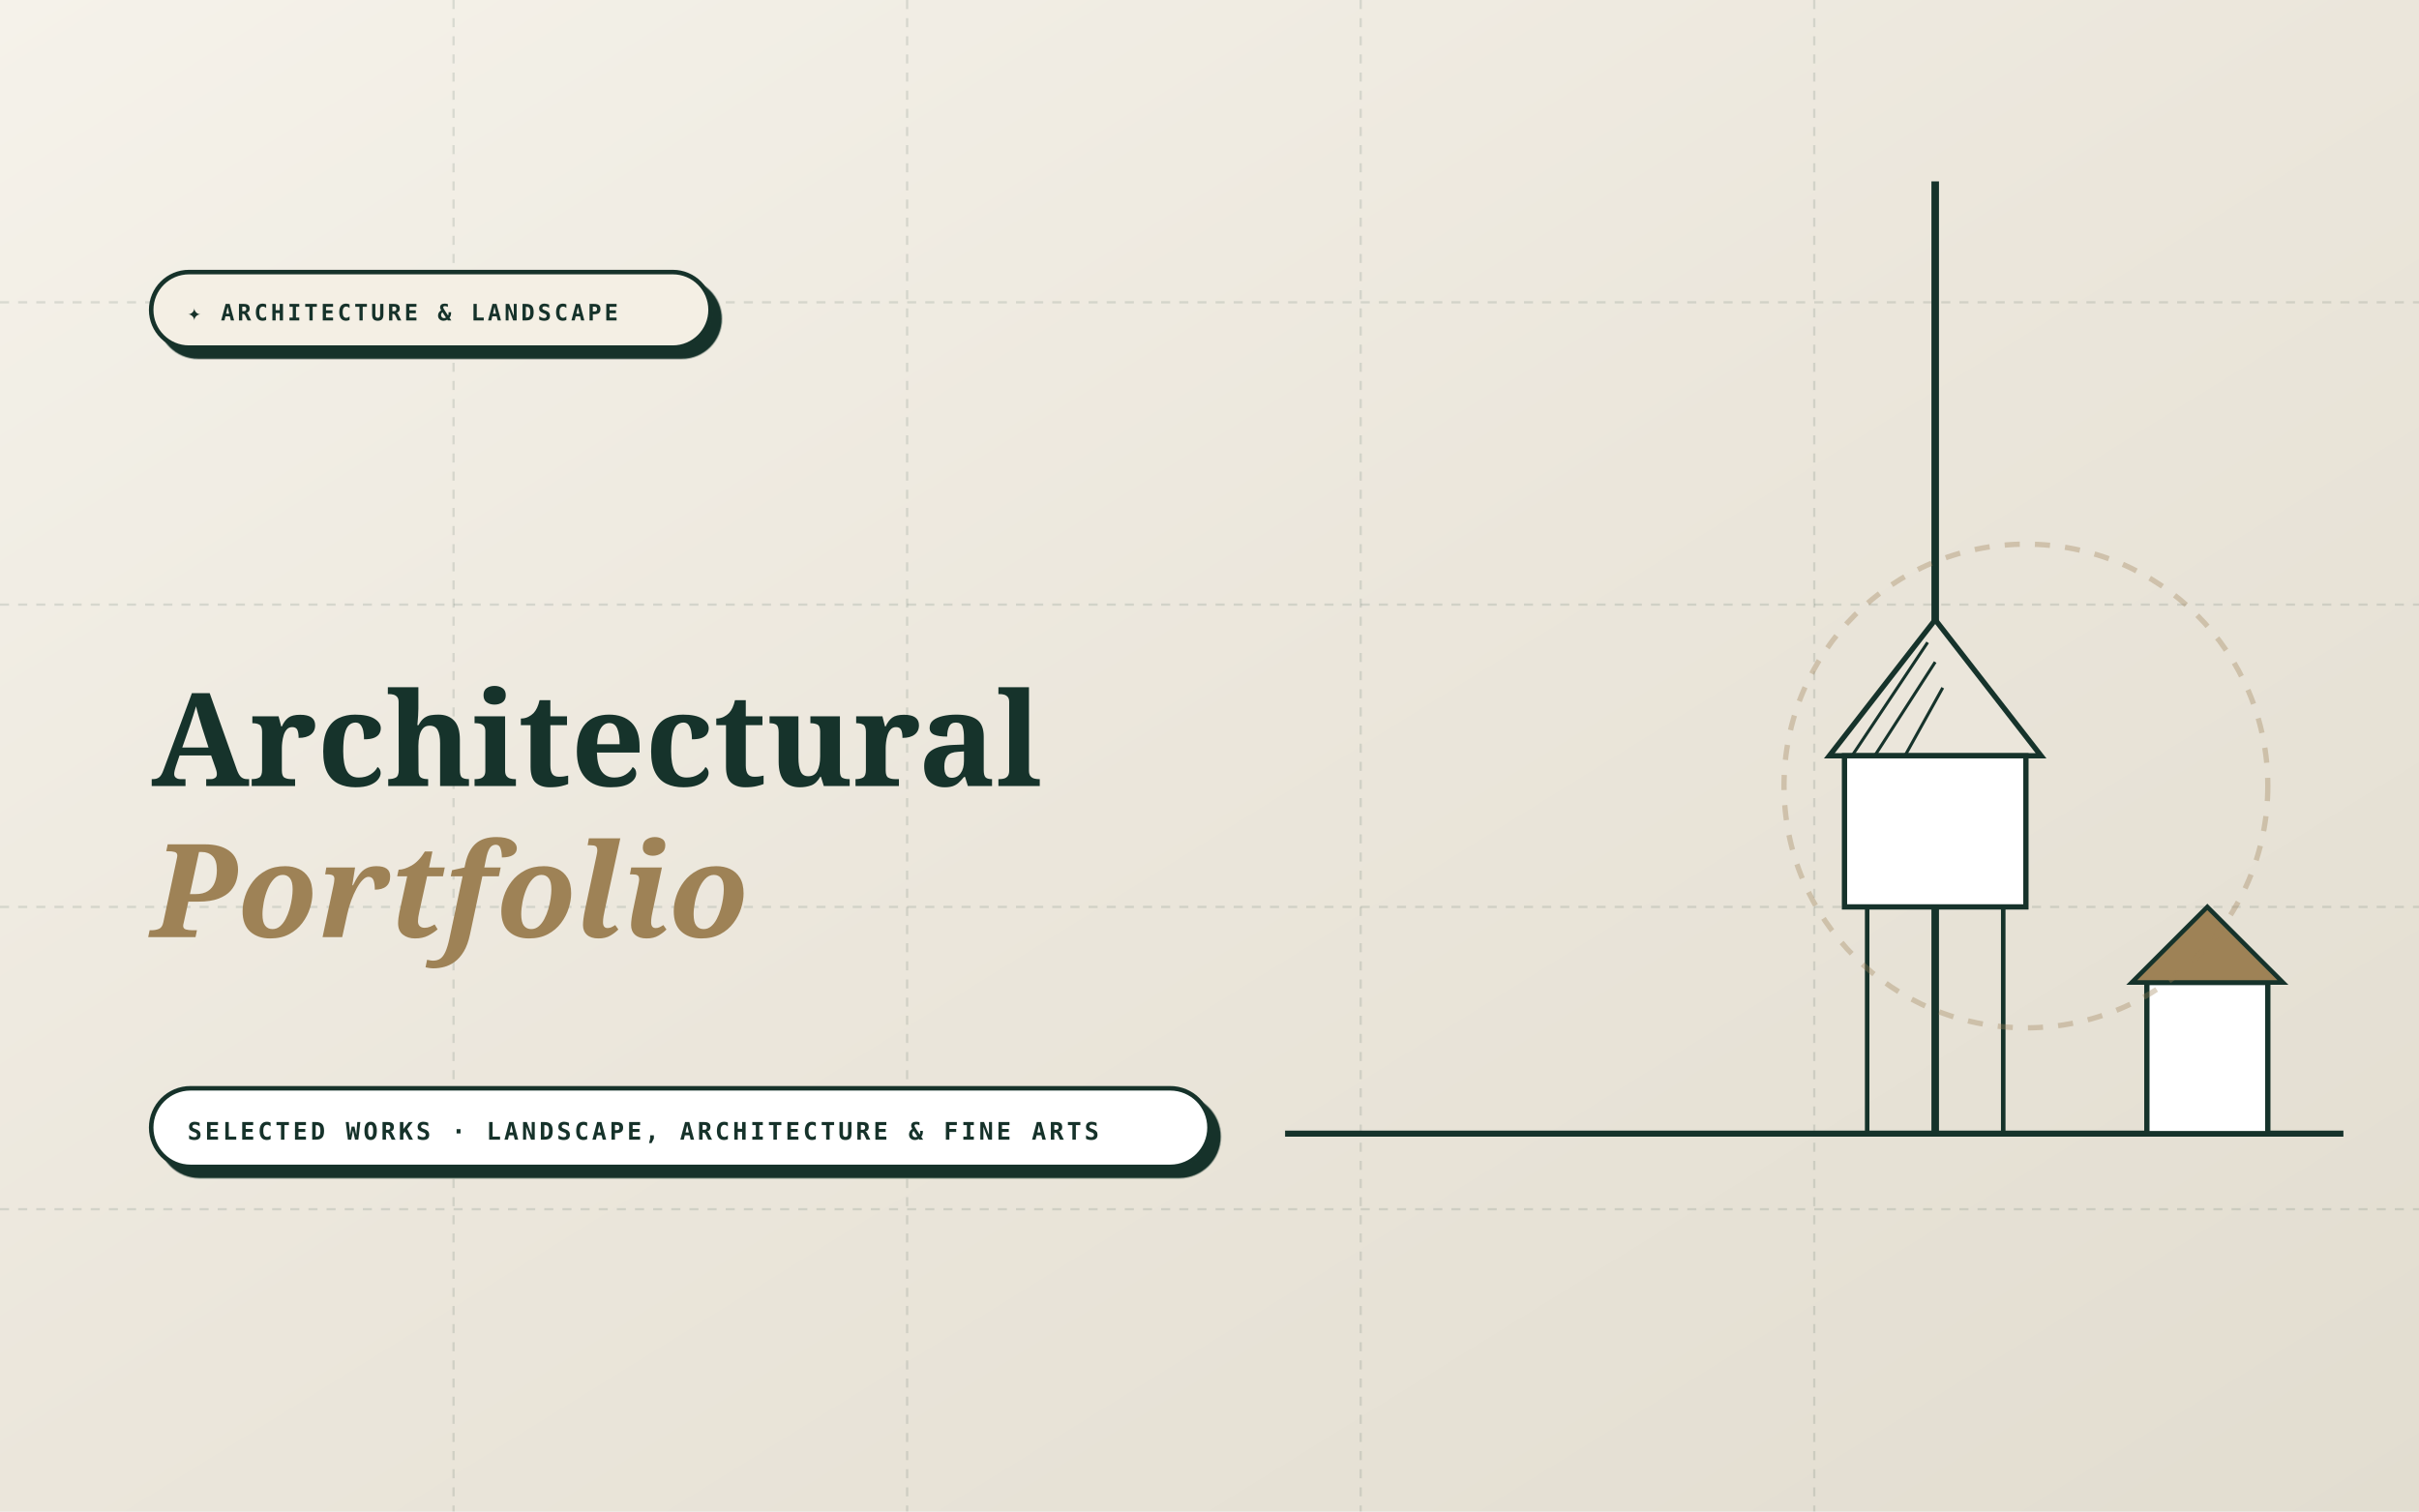
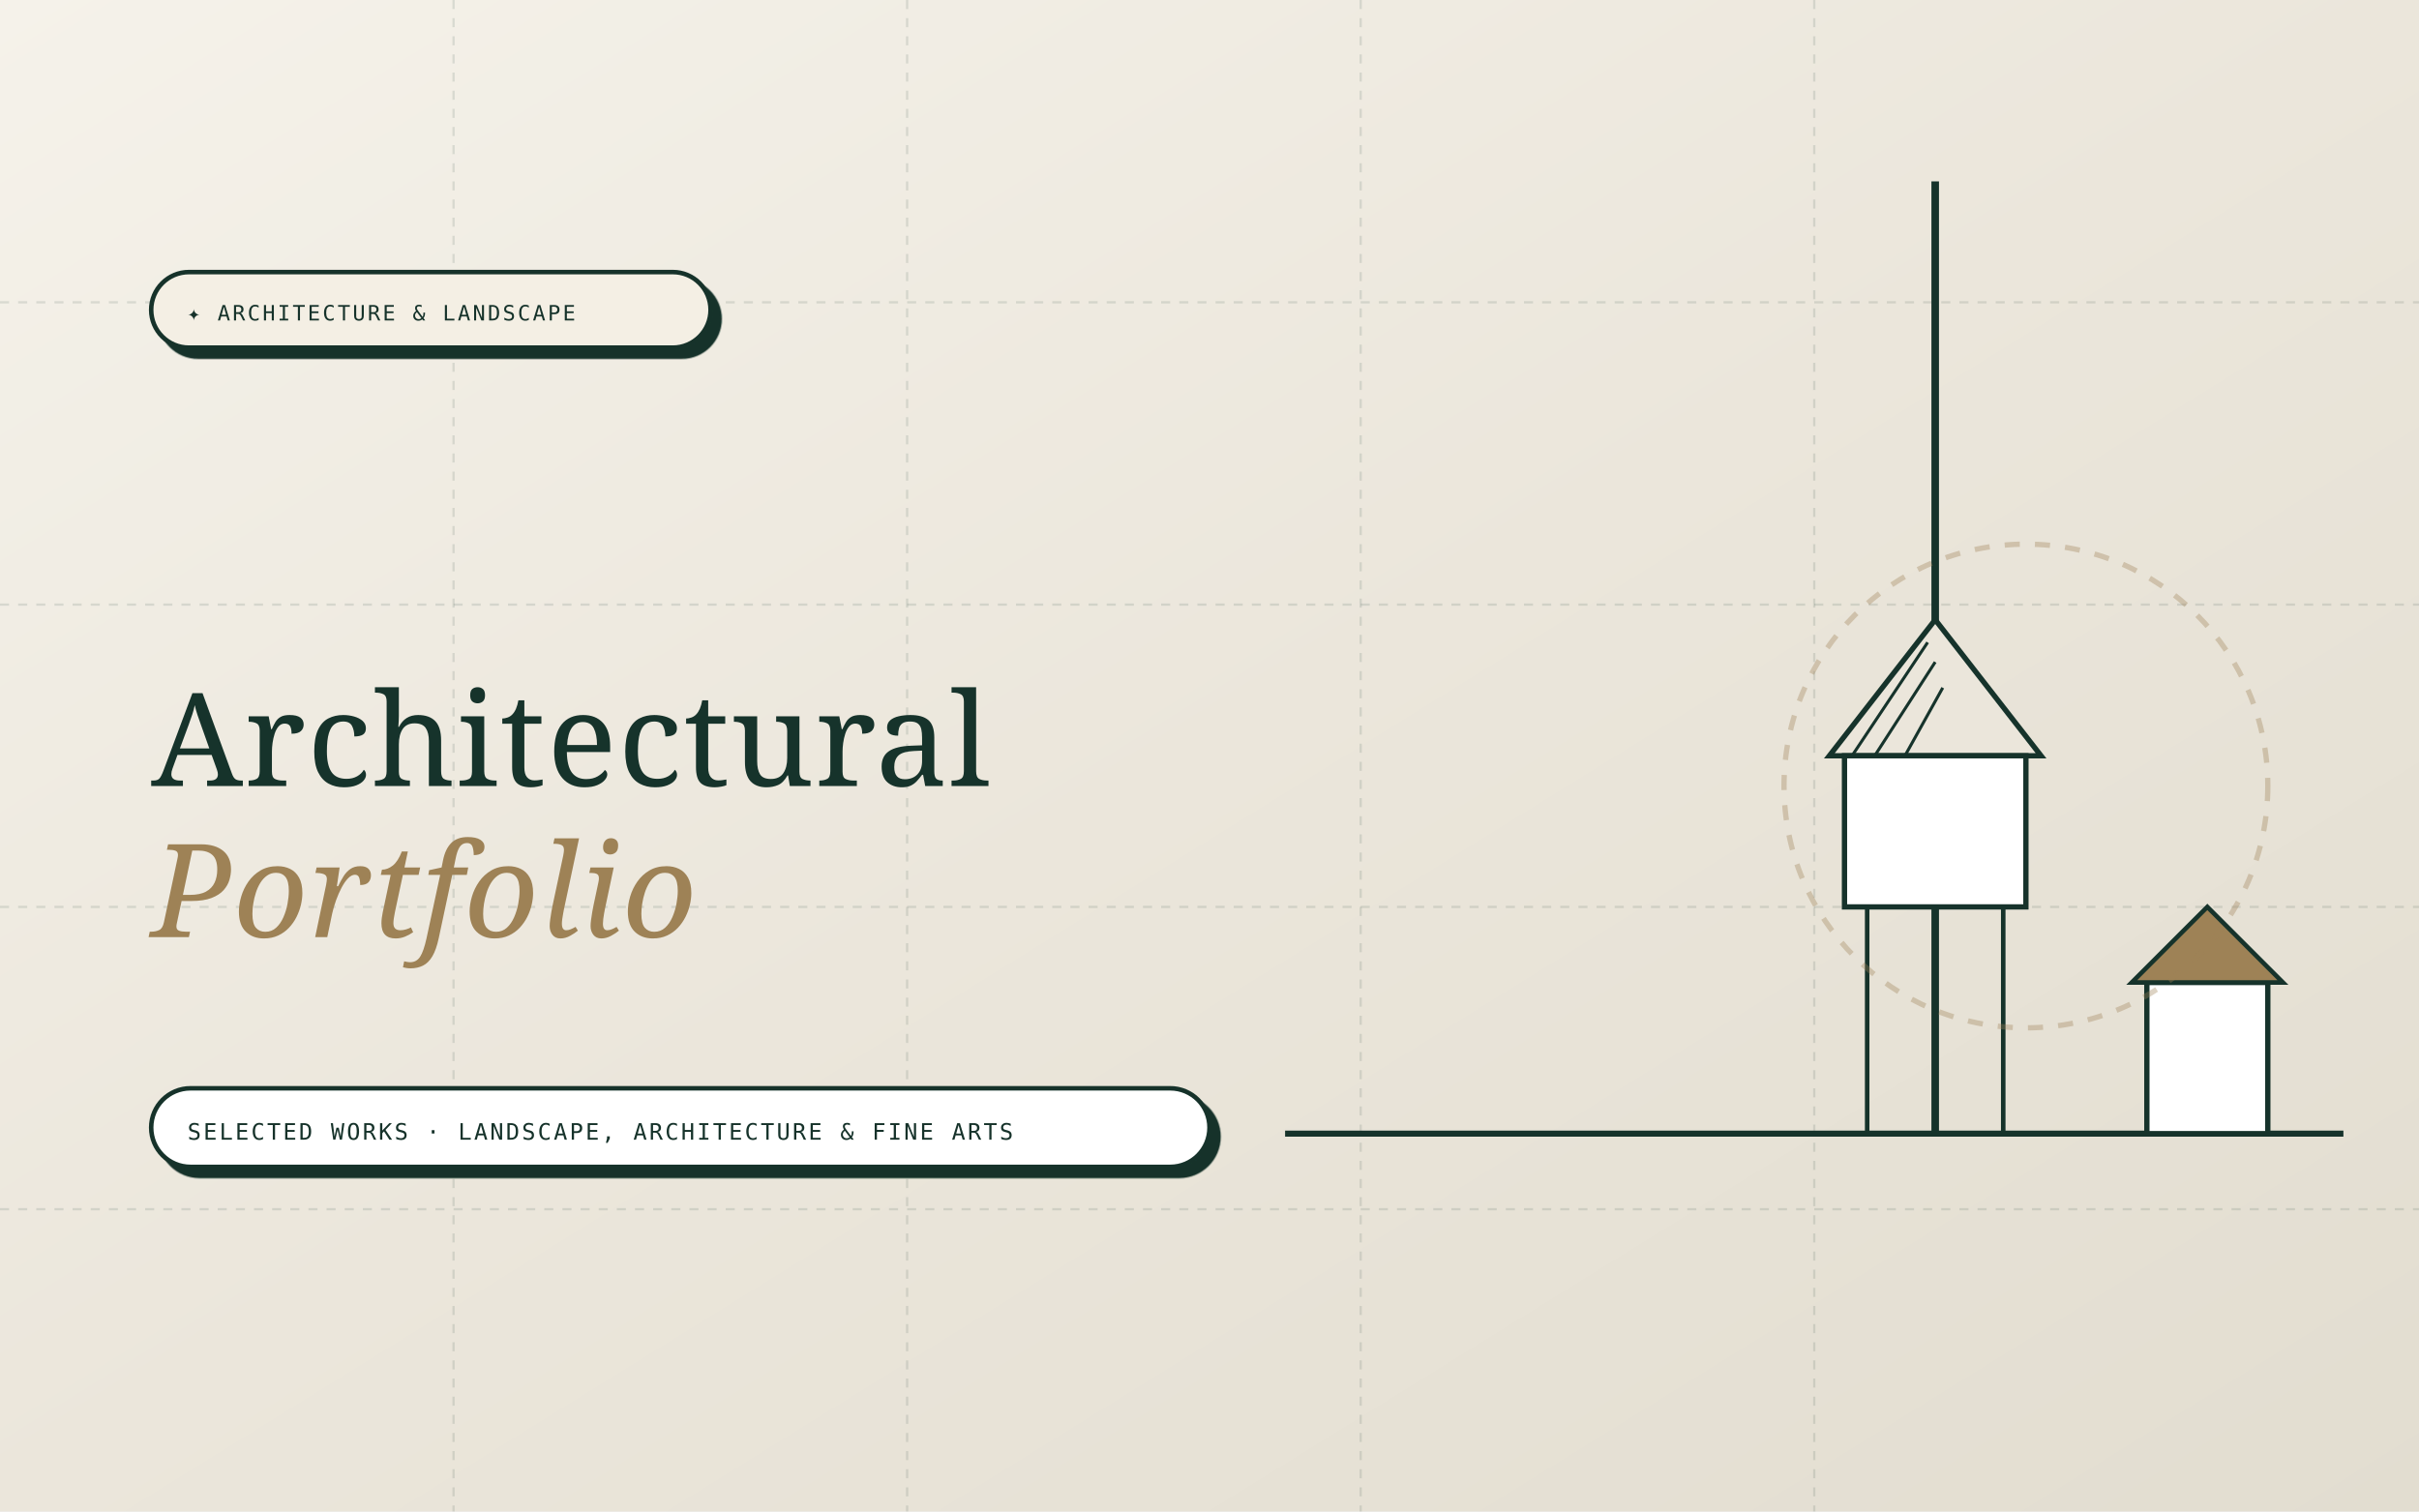
<svg xmlns="http://www.w3.org/2000/svg" width="1600" height="1000" viewBox="0 0 1600 1000">
  <defs>
    <linearGradient id="arch-bg" x1="0" y1="0" x2="1" y2="1">
      <stop offset="0%" stop-color="#F5F2EA" />
      <stop offset="50%" stop-color="#EBE6DB" />
      <stop offset="100%" stop-color="#E2DDD0" />
    </linearGradient>
    <filter id="hard-shadow" x="-10%" y="-10%" width="130%" height="130%">
      <feDropShadow dx="6" dy="6" stdDeviation="0" flood-color="#16332B" flood-opacity="1" />
    </filter>
  </defs>
  <rect width="1600" height="1000" fill="url(#arch-bg)" />
  <g fill="none" stroke="#16332B" stroke-opacity=".12" stroke-width="1.5" stroke-dasharray="6 6">
    <line x1="0" y1="200" x2="1600" y2="200" />
    <line x1="0" y1="400" x2="1600" y2="400" />
    <line x1="0" y1="600" x2="1600" y2="600" />
    <line x1="0" y1="800" x2="1600" y2="800" />
    <line x1="300" y1="0" x2="300" y2="1000" />
    <line x1="600" y1="0" x2="600" y2="1000" />
    <line x1="900" y1="0" x2="900" y2="1000" />
    <line x1="1200" y1="0" x2="1200" y2="1000" />
  </g>
  <g stroke="#16332B" stroke-width="3.5" fill="none">
    <line x1="850" y1="750" x2="1550" y2="750" stroke-width="4" />
    <line x1="1280" y1="120" x2="1280" y2="750" stroke-width="5" />
    <polygon points="1210,500 1280,410 1350,500" fill="#EBE6DB" />
    <rect x="1220" y="500" width="120" height="100" fill="#FFF" />
    <line x1="1225" y1="500" x2="1275" y2="425" stroke-width="2" />
    <line x1="1240" y1="500" x2="1280" y2="438" stroke-width="2" />
    <line x1="1260" y1="500" x2="1285" y2="455" stroke-width="2" />
    <line x1="1235" y1="600" x2="1235" y2="750" stroke-width="3" />
    <line x1="1325" y1="600" x2="1325" y2="750" stroke-width="3" />
    <rect x="1420" y="650" width="80" height="100" fill="#FFF" />
    <polygon points="1410,650 1460,600 1510,650" fill="#9E8256" stroke="#16332B" stroke-width="3" />
  </g>
  <circle cx="1340" cy="520" r="160" fill="none" stroke="#9E8256" stroke-opacity=".35" stroke-width="3.5" stroke-dasharray="10 10" />
  <g transform="translate(100, 180)" filter="url(#hard-shadow)">
    <rect x="0" y="0" width="370" height="50" rx="25" fill="#F4EFE4" stroke="#16332B" stroke-width="3" />
-     <text x="24" y="32" fill="#16332B" font-family="'JetBrains Mono', monospace" font-size="15" font-weight="700" letter-spacing="2">✦ ARCHITECTURE &amp; LANDSCAPE</text>
+     <text x="24" y="32" fill="#16332B" font-family="'JetBrains Mono', monospace" font-size="14" font-weight="400" letter-spacing="1.5">✦ ARCHITECTURE &amp; LANDSCAPE</text>
  </g>
-   <text x="100" y="520" fill="#16332B" font-family="'Bodoni Moda', 'Georgia', serif" font-size="86" font-weight="700">Architectural</text>
-   <text x="100" y="620" fill="#9E8256" font-family="'Bodoni Moda', 'Georgia', serif" font-size="86" font-weight="700" font-style="italic">Portfolio</text>
+   <text x="100" y="520" fill="#16332B" font-family="'Cormorant Garamond', 'Georgia', serif" font-size="86" font-weight="400" letter-spacing="1">Architectural</text>
+   <text x="100" y="620" fill="#9E8256" font-family="'Cormorant Garamond', 'Georgia', serif" font-size="86" font-weight="400" font-style="italic" letter-spacing="1">Portfolio</text>
  <g transform="translate(100, 720)" filter="url(#hard-shadow)">
    <rect x="0" y="0" width="700" height="52" rx="26" fill="#FFF" stroke="#16332B" stroke-width="3" />
-     <text x="24" y="34" fill="#16332B" font-family="'JetBrains Mono', monospace" font-size="16" font-weight="700" letter-spacing="2">SELECTED WORKS · LANDSCAPE, ARCHITECTURE &amp; FINE ARTS</text>
+     <text x="24" y="34" fill="#16332B" font-family="'JetBrains Mono', monospace" font-size="15" font-weight="400" letter-spacing="1.5">SELECTED WORKS · LANDSCAPE, ARCHITECTURE &amp; FINE ARTS</text>
  </g>
</svg>
